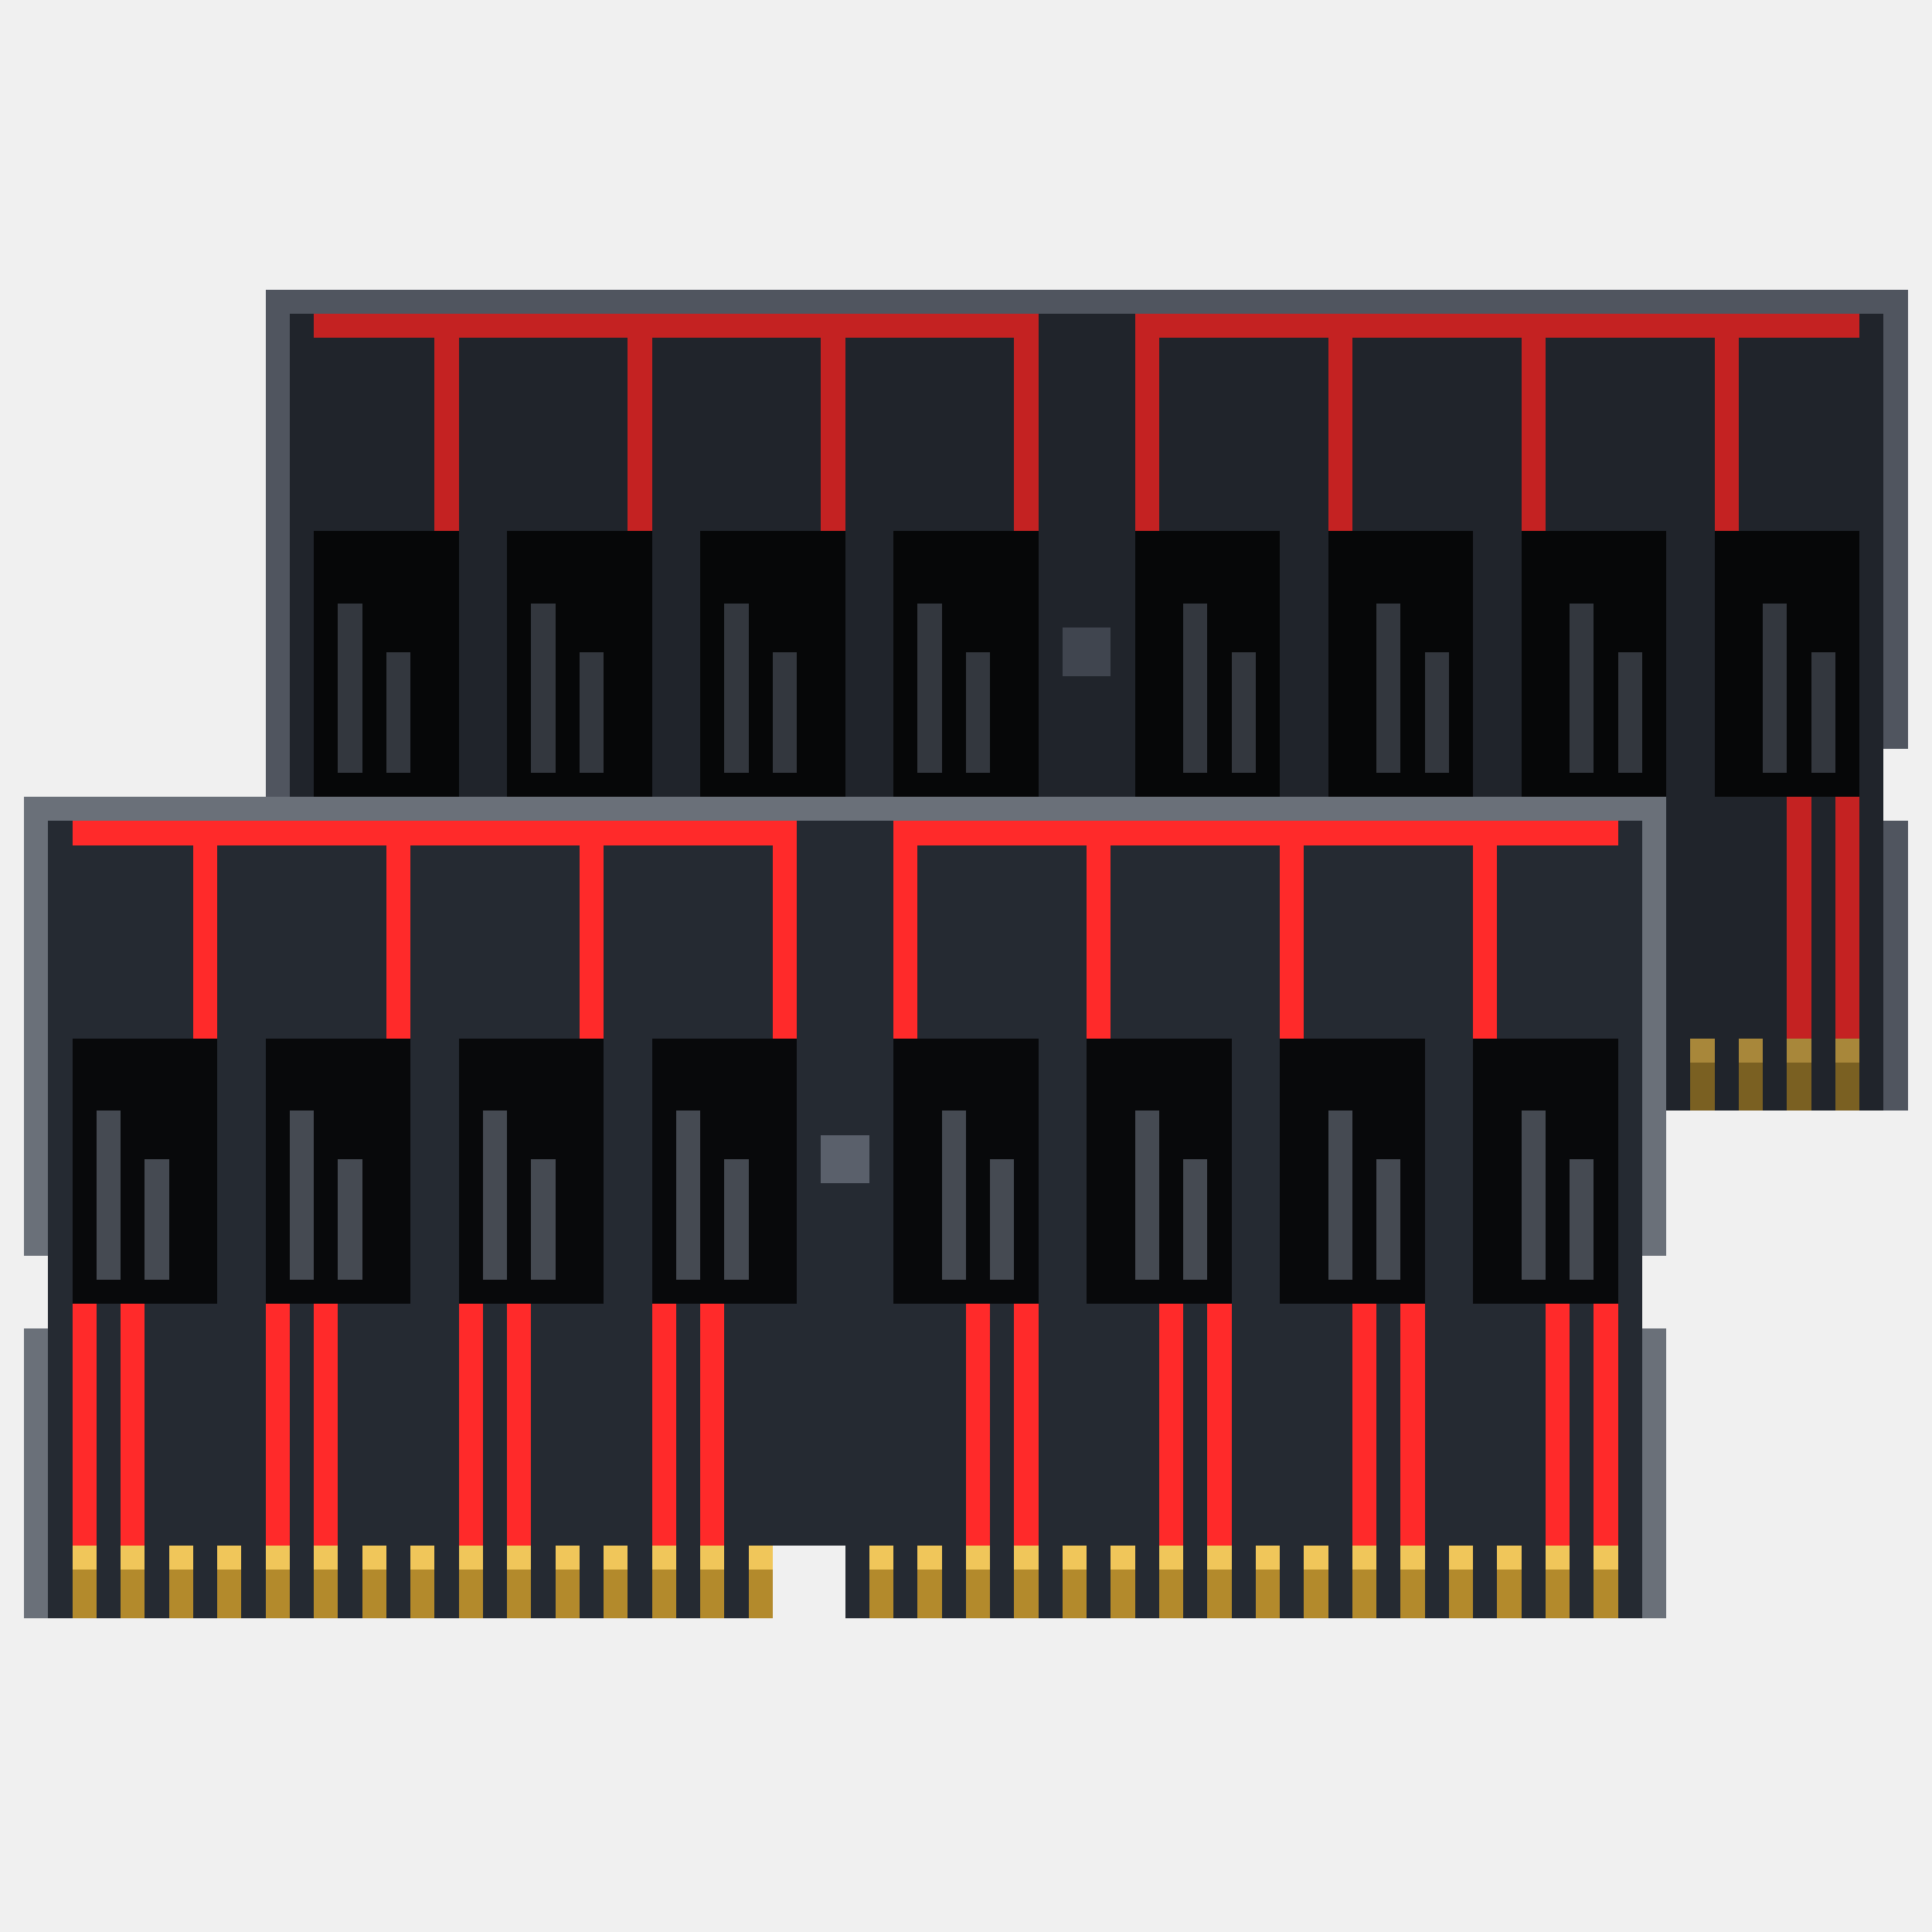
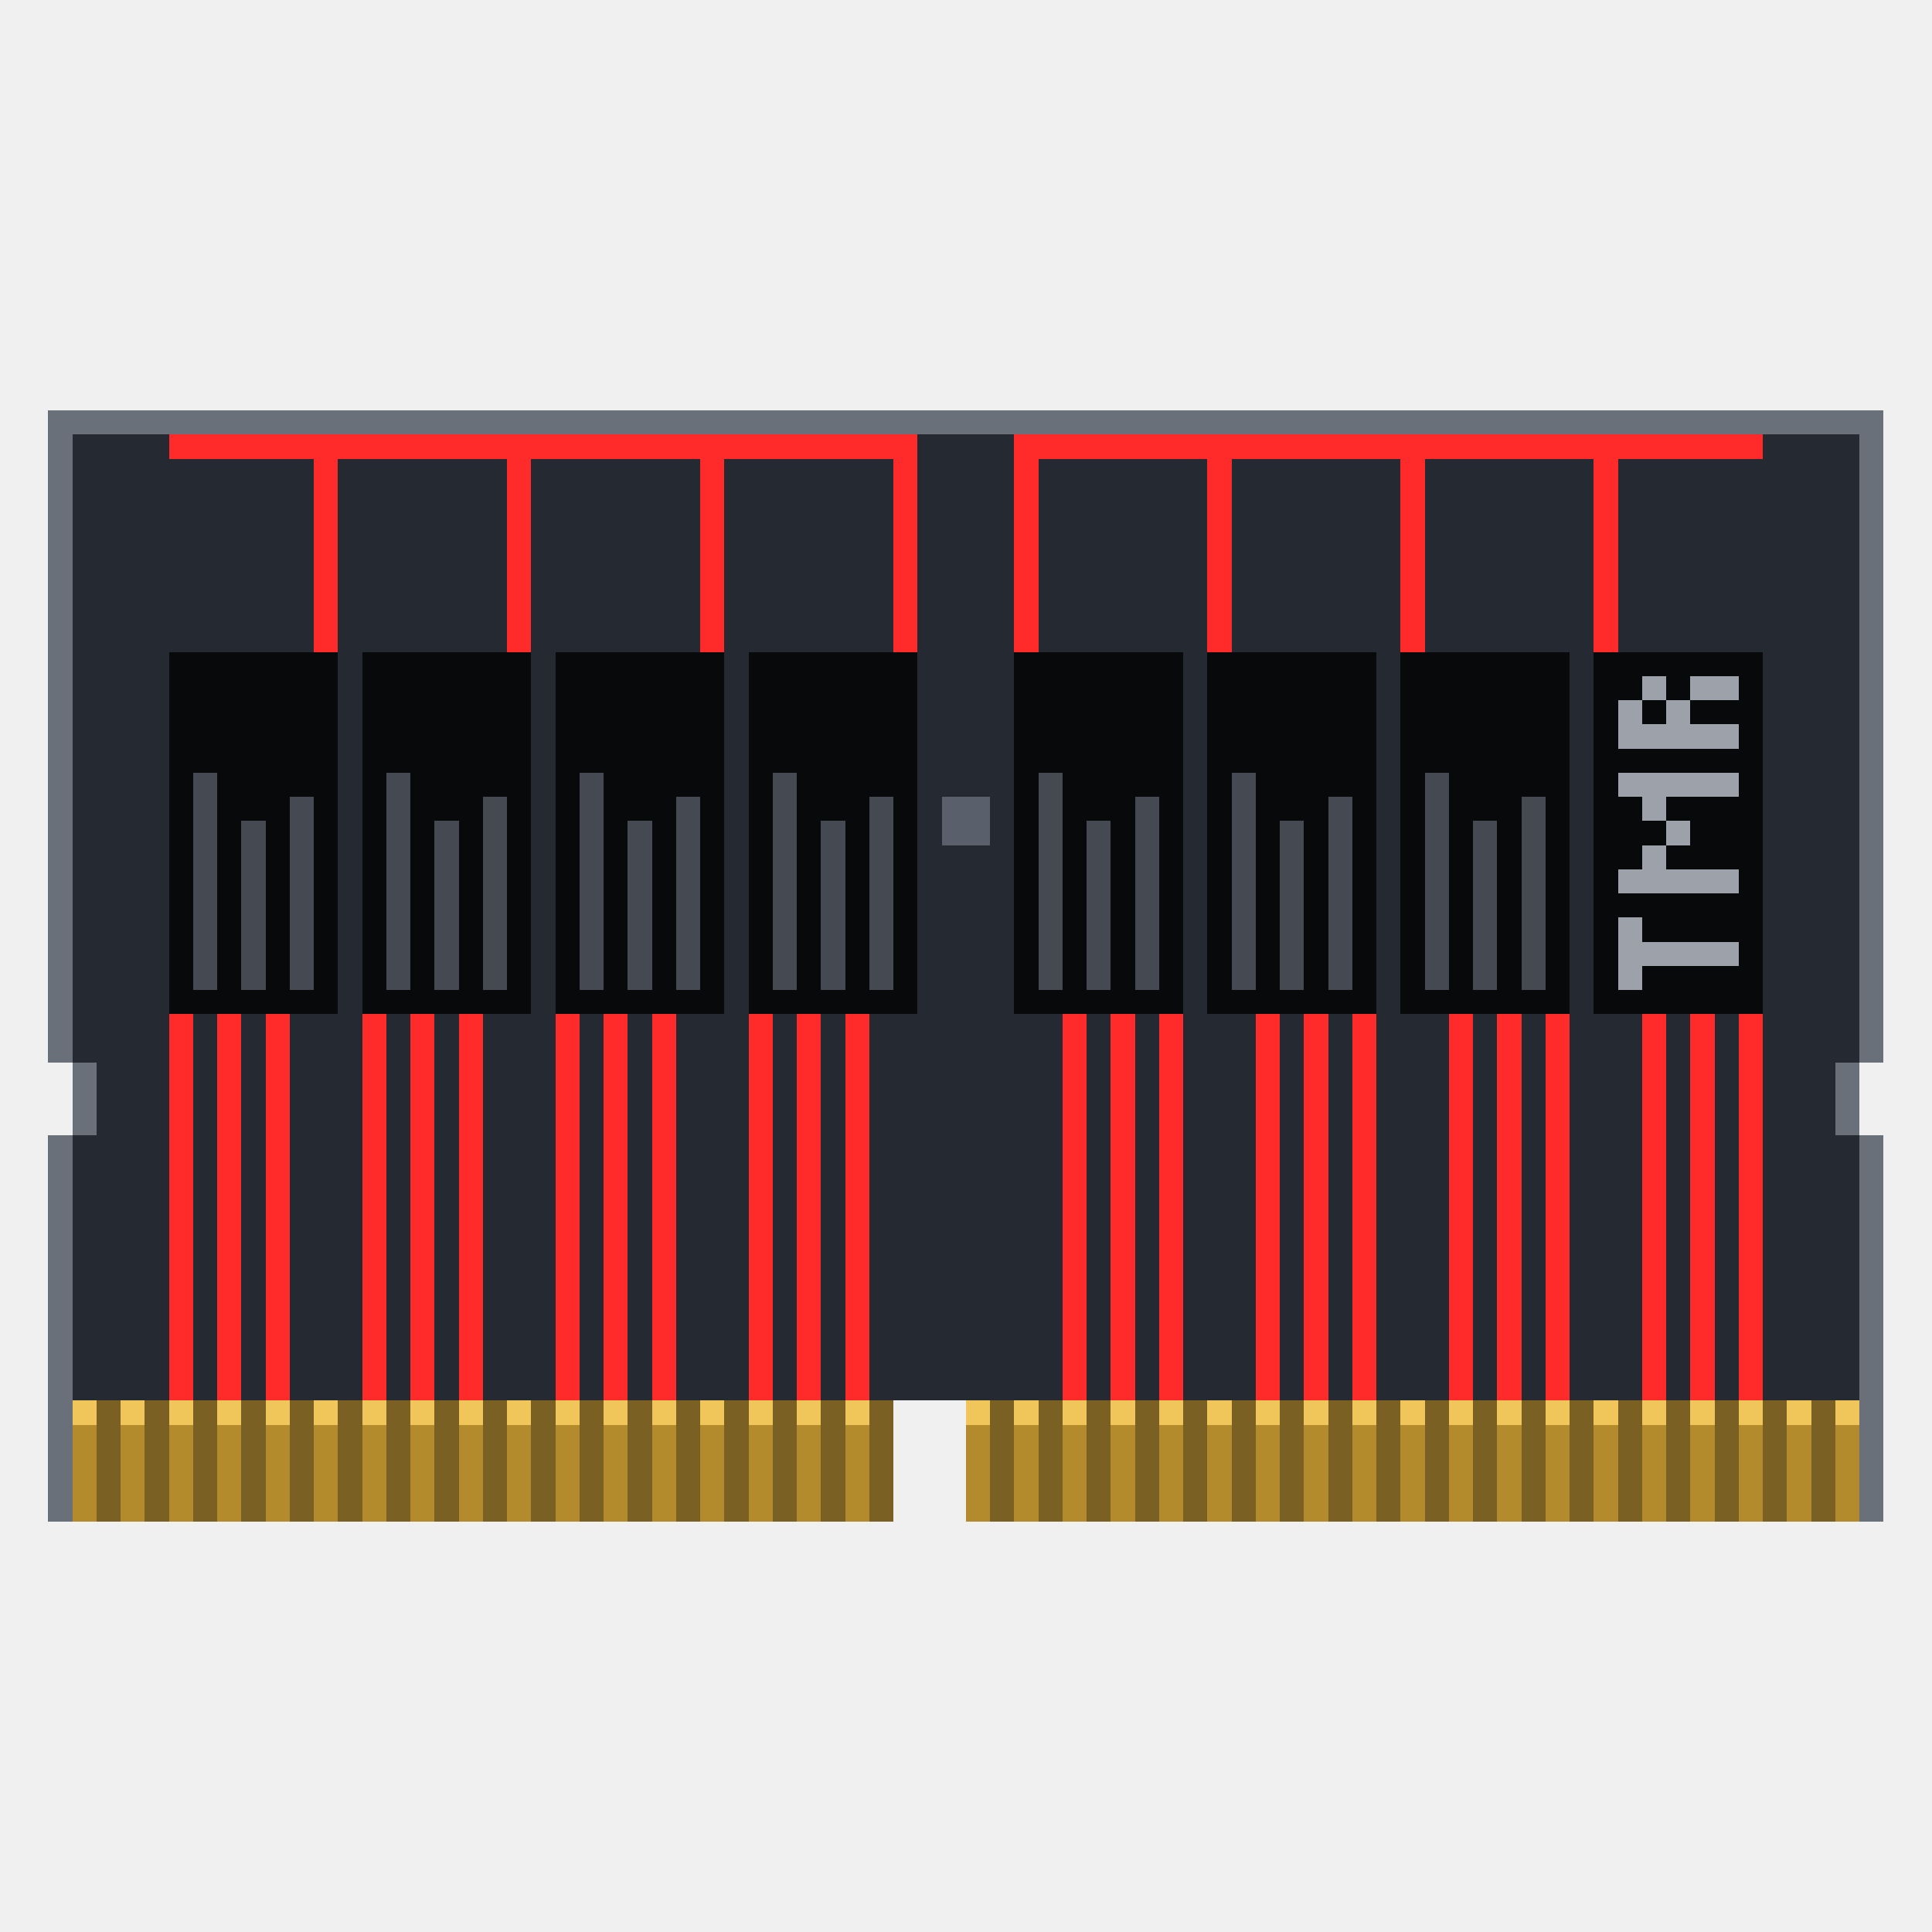
<svg xmlns="http://www.w3.org/2000/svg" viewBox="0 0 80 80" width="80" height="80" shape-rendering="crispEdges">
  <defs>
    <mask id="m80">
      <rect width="80" height="80" fill="#fff" />
-       <rect x="32" y="64" width="1" height="3" fill="#000" />
-       <rect x="33" y="64" width="1" height="3" fill="#000" />
-       <rect x="34" y="64" width="1" height="3" fill="#000" />
-       <rect x="78" y="31" width="1" height="3" fill="#000" />
-       <rect x="1" y="52" width="1" height="3" fill="#000" />
-       <rect x="68" y="52" width="1" height="3" fill="#000" />
+       <rect x="37" y="58" width="1" height="5" fill="#000" />
+       <rect x="38" y="58" width="1" height="5" fill="#000" />
+       <rect x="39" y="58" width="1" height="5" fill="#000" />
+       <rect x="2" y="44" width="1" height="3" fill="#000" />
+       <rect x="77" y="44" width="1" height="3" fill="#000" />
    </mask>
  </defs>
  <g mask="url(#m80)">
-     <rect x="11" y="12" width="68" height="31" fill="#50555f" />
-     <rect x="12" y="13" width="66" height="30" fill="#20242b" />
-     <rect x="11" y="43" width="68" height="3" fill="#20242b" />
-     <rect x="11" y="43" width="1" height="3" fill="#50555f" />
-     <rect x="78" y="43" width="1" height="3" fill="#50555f" />
-     <rect x="13" y="13" width="30" height="1" fill="#c42222" />
-     <rect x="47" y="13" width="30" height="1" fill="#c42222" />
-     <rect x="13" y="33" width="1" height="10" fill="#c42222" />
-     <rect x="15" y="33" width="1" height="10" fill="#c42222" />
-     <rect x="21" y="33" width="1" height="10" fill="#c42222" />
-     <rect x="23" y="33" width="1" height="10" fill="#c42222" />
-     <rect x="29" y="33" width="1" height="10" fill="#c42222" />
-     <rect x="31" y="33" width="1" height="10" fill="#c42222" />
-     <rect x="37" y="33" width="1" height="10" fill="#c42222" />
-     <rect x="39" y="33" width="1" height="10" fill="#c42222" />
-     <rect x="76" y="33" width="1" height="10" fill="#c42222" />
-     <rect x="74" y="33" width="1" height="10" fill="#c42222" />
-     <rect x="68" y="33" width="1" height="10" fill="#c42222" />
-     <rect x="66" y="33" width="1" height="10" fill="#c42222" />
-     <rect x="60" y="33" width="1" height="10" fill="#c42222" />
-     <rect x="58" y="33" width="1" height="10" fill="#c42222" />
-     <rect x="52" y="33" width="1" height="10" fill="#c42222" />
-     <rect x="50" y="33" width="1" height="10" fill="#c42222" />
-     <rect x="13" y="22" width="6" height="11" fill="#060708" />
-     <rect x="18" y="14" width="1" height="8" fill="#c42222" />
-     <rect x="14" y="25" width="1" height="7" fill="#33373e" />
-     <rect x="16" y="27" width="1" height="5" fill="#33373e" />
-     <rect x="21" y="22" width="6" height="11" fill="#060708" />
-     <rect x="26" y="14" width="1" height="8" fill="#c42222" />
-     <rect x="22" y="25" width="1" height="7" fill="#33373e" />
-     <rect x="24" y="27" width="1" height="5" fill="#33373e" />
-     <rect x="29" y="22" width="6" height="11" fill="#060708" />
-     <rect x="34" y="14" width="1" height="8" fill="#c42222" />
-     <rect x="30" y="25" width="1" height="7" fill="#33373e" />
-     <rect x="32" y="27" width="1" height="5" fill="#33373e" />
-     <rect x="37" y="22" width="6" height="11" fill="#060708" />
-     <rect x="42" y="14" width="1" height="8" fill="#c42222" />
-     <rect x="38" y="25" width="1" height="7" fill="#33373e" />
-     <rect x="40" y="27" width="1" height="5" fill="#33373e" />
-     <rect x="47" y="22" width="6" height="11" fill="#060708" />
-     <rect x="47" y="14" width="1" height="8" fill="#c42222" />
-     <rect x="51" y="27" width="1" height="5" fill="#33373e" />
-     <rect x="49" y="25" width="1" height="7" fill="#33373e" />
-     <rect x="55" y="22" width="6" height="11" fill="#060708" />
-     <rect x="55" y="14" width="1" height="8" fill="#c42222" />
-     <rect x="59" y="27" width="1" height="5" fill="#33373e" />
-     <rect x="57" y="25" width="1" height="7" fill="#33373e" />
-     <rect x="63" y="22" width="6" height="11" fill="#060708" />
-     <rect x="63" y="14" width="1" height="8" fill="#c42222" />
-     <rect x="67" y="27" width="1" height="5" fill="#33373e" />
-     <rect x="65" y="25" width="1" height="7" fill="#33373e" />
-     <rect x="71" y="22" width="6" height="11" fill="#060708" />
-     <rect x="71" y="14" width="1" height="8" fill="#c42222" />
-     <rect x="75" y="27" width="1" height="5" fill="#33373e" />
-     <rect x="73" y="25" width="1" height="7" fill="#33373e" />
-     <rect x="44" y="26" width="2" height="2" fill="#40454f" />
-     <rect x="13" y="43" width="1" height="1" fill="#a8873a" />
-     <rect x="13" y="44" width="1" height="2" fill="#7a6022" />
-     <rect x="15" y="43" width="1" height="1" fill="#a8873a" />
-     <rect x="15" y="44" width="1" height="2" fill="#7a6022" />
-     <rect x="17" y="43" width="1" height="1" fill="#a8873a" />
-     <rect x="17" y="44" width="1" height="2" fill="#7a6022" />
-     <rect x="19" y="43" width="1" height="1" fill="#a8873a" />
-     <rect x="19" y="44" width="1" height="2" fill="#7a6022" />
-     <rect x="21" y="43" width="1" height="1" fill="#a8873a" />
-     <rect x="21" y="44" width="1" height="2" fill="#7a6022" />
-     <rect x="23" y="43" width="1" height="1" fill="#a8873a" />
-     <rect x="23" y="44" width="1" height="2" fill="#7a6022" />
-     <rect x="25" y="43" width="1" height="1" fill="#a8873a" />
-     <rect x="25" y="44" width="1" height="2" fill="#7a6022" />
-     <rect x="27" y="43" width="1" height="1" fill="#a8873a" />
-     <rect x="27" y="44" width="1" height="2" fill="#7a6022" />
-     <rect x="29" y="43" width="1" height="1" fill="#a8873a" />
-     <rect x="29" y="44" width="1" height="2" fill="#7a6022" />
-     <rect x="31" y="43" width="1" height="1" fill="#a8873a" />
-     <rect x="31" y="44" width="1" height="2" fill="#7a6022" />
-     <rect x="33" y="43" width="1" height="1" fill="#a8873a" />
-     <rect x="33" y="44" width="1" height="2" fill="#7a6022" />
-     <rect x="35" y="43" width="1" height="1" fill="#a8873a" />
-     <rect x="35" y="44" width="1" height="2" fill="#7a6022" />
-     <rect x="37" y="43" width="1" height="1" fill="#a8873a" />
-     <rect x="37" y="44" width="1" height="2" fill="#7a6022" />
-     <rect x="39" y="43" width="1" height="1" fill="#a8873a" />
-     <rect x="39" y="44" width="1" height="2" fill="#7a6022" />
-     <rect x="41" y="43" width="1" height="1" fill="#a8873a" />
-     <rect x="41" y="44" width="1" height="2" fill="#7a6022" />
-     <rect x="46" y="43" width="1" height="1" fill="#a8873a" />
-     <rect x="46" y="44" width="1" height="2" fill="#7a6022" />
-     <rect x="48" y="43" width="1" height="1" fill="#a8873a" />
-     <rect x="48" y="44" width="1" height="2" fill="#7a6022" />
-     <rect x="50" y="43" width="1" height="1" fill="#a8873a" />
-     <rect x="50" y="44" width="1" height="2" fill="#7a6022" />
-     <rect x="52" y="43" width="1" height="1" fill="#a8873a" />
-     <rect x="52" y="44" width="1" height="2" fill="#7a6022" />
-     <rect x="54" y="43" width="1" height="1" fill="#a8873a" />
-     <rect x="54" y="44" width="1" height="2" fill="#7a6022" />
-     <rect x="56" y="43" width="1" height="1" fill="#a8873a" />
-     <rect x="56" y="44" width="1" height="2" fill="#7a6022" />
-     <rect x="58" y="43" width="1" height="1" fill="#a8873a" />
-     <rect x="58" y="44" width="1" height="2" fill="#7a6022" />
-     <rect x="60" y="43" width="1" height="1" fill="#a8873a" />
-     <rect x="60" y="44" width="1" height="2" fill="#7a6022" />
-     <rect x="62" y="43" width="1" height="1" fill="#a8873a" />
-     <rect x="62" y="44" width="1" height="2" fill="#7a6022" />
-     <rect x="64" y="43" width="1" height="1" fill="#a8873a" />
-     <rect x="64" y="44" width="1" height="2" fill="#7a6022" />
-     <rect x="66" y="43" width="1" height="1" fill="#a8873a" />
-     <rect x="66" y="44" width="1" height="2" fill="#7a6022" />
-     <rect x="68" y="43" width="1" height="1" fill="#a8873a" />
-     <rect x="68" y="44" width="1" height="2" fill="#7a6022" />
-     <rect x="70" y="43" width="1" height="1" fill="#a8873a" />
-     <rect x="70" y="44" width="1" height="2" fill="#7a6022" />
-     <rect x="72" y="43" width="1" height="1" fill="#a8873a" />
-     <rect x="72" y="44" width="1" height="2" fill="#7a6022" />
-     <rect x="74" y="43" width="1" height="1" fill="#a8873a" />
-     <rect x="74" y="44" width="1" height="2" fill="#7a6022" />
-     <rect x="76" y="43" width="1" height="1" fill="#a8873a" />
-     <rect x="76" y="44" width="1" height="2" fill="#7a6022" />
-     <rect x="1" y="33" width="68" height="31" fill="#6a7079" />
-     <rect x="2" y="34" width="66" height="30" fill="#252a32" />
-     <rect x="1" y="64" width="68" height="3" fill="#252a32" />
-     <rect x="1" y="64" width="1" height="3" fill="#6a7079" />
-     <rect x="68" y="64" width="1" height="3" fill="#6a7079" />
-     <rect x="3" y="34" width="30" height="1" fill="#ff2a2a" />
-     <rect x="37" y="34" width="30" height="1" fill="#ff2a2a" />
-     <rect x="3" y="54" width="1" height="10" fill="#ff2a2a" />
-     <rect x="5" y="54" width="1" height="10" fill="#ff2a2a" />
-     <rect x="11" y="54" width="1" height="10" fill="#ff2a2a" />
-     <rect x="13" y="54" width="1" height="10" fill="#ff2a2a" />
-     <rect x="19" y="54" width="1" height="10" fill="#ff2a2a" />
-     <rect x="21" y="54" width="1" height="10" fill="#ff2a2a" />
-     <rect x="27" y="54" width="1" height="10" fill="#ff2a2a" />
-     <rect x="29" y="54" width="1" height="10" fill="#ff2a2a" />
-     <rect x="66" y="54" width="1" height="10" fill="#ff2a2a" />
-     <rect x="64" y="54" width="1" height="10" fill="#ff2a2a" />
-     <rect x="58" y="54" width="1" height="10" fill="#ff2a2a" />
-     <rect x="56" y="54" width="1" height="10" fill="#ff2a2a" />
-     <rect x="50" y="54" width="1" height="10" fill="#ff2a2a" />
-     <rect x="48" y="54" width="1" height="10" fill="#ff2a2a" />
-     <rect x="42" y="54" width="1" height="10" fill="#ff2a2a" />
-     <rect x="40" y="54" width="1" height="10" fill="#ff2a2a" />
-     <rect x="3" y="43" width="6" height="11" fill="#08090b" />
-     <rect x="8" y="35" width="1" height="8" fill="#ff2a2a" />
-     <rect x="4" y="46" width="1" height="7" fill="#454a52" />
-     <rect x="6" y="48" width="1" height="5" fill="#454a52" />
-     <rect x="11" y="43" width="6" height="11" fill="#08090b" />
-     <rect x="16" y="35" width="1" height="8" fill="#ff2a2a" />
-     <rect x="12" y="46" width="1" height="7" fill="#454a52" />
-     <rect x="14" y="48" width="1" height="5" fill="#454a52" />
-     <rect x="19" y="43" width="6" height="11" fill="#08090b" />
-     <rect x="24" y="35" width="1" height="8" fill="#ff2a2a" />
-     <rect x="20" y="46" width="1" height="7" fill="#454a52" />
-     <rect x="22" y="48" width="1" height="5" fill="#454a52" />
-     <rect x="27" y="43" width="6" height="11" fill="#08090b" />
-     <rect x="32" y="35" width="1" height="8" fill="#ff2a2a" />
-     <rect x="28" y="46" width="1" height="7" fill="#454a52" />
-     <rect x="30" y="48" width="1" height="5" fill="#454a52" />
-     <rect x="37" y="43" width="6" height="11" fill="#08090b" />
-     <rect x="37" y="35" width="1" height="8" fill="#ff2a2a" />
-     <rect x="41" y="48" width="1" height="5" fill="#454a52" />
-     <rect x="39" y="46" width="1" height="7" fill="#454a52" />
-     <rect x="45" y="43" width="6" height="11" fill="#08090b" />
-     <rect x="45" y="35" width="1" height="8" fill="#ff2a2a" />
-     <rect x="49" y="48" width="1" height="5" fill="#454a52" />
-     <rect x="47" y="46" width="1" height="7" fill="#454a52" />
-     <rect x="53" y="43" width="6" height="11" fill="#08090b" />
-     <rect x="53" y="35" width="1" height="8" fill="#ff2a2a" />
-     <rect x="57" y="48" width="1" height="5" fill="#454a52" />
-     <rect x="55" y="46" width="1" height="7" fill="#454a52" />
-     <rect x="61" y="43" width="6" height="11" fill="#08090b" />
-     <rect x="61" y="35" width="1" height="8" fill="#ff2a2a" />
-     <rect x="65" y="48" width="1" height="5" fill="#454a52" />
-     <rect x="63" y="46" width="1" height="7" fill="#454a52" />
-     <rect x="34" y="47" width="2" height="2" fill="#5a606b" />
-     <rect x="3" y="64" width="1" height="1" fill="#f0c65a" />
-     <rect x="3" y="65" width="1" height="2" fill="#b38a2c" />
-     <rect x="5" y="64" width="1" height="1" fill="#f0c65a" />
-     <rect x="5" y="65" width="1" height="2" fill="#b38a2c" />
-     <rect x="7" y="64" width="1" height="1" fill="#f0c65a" />
-     <rect x="7" y="65" width="1" height="2" fill="#b38a2c" />
-     <rect x="9" y="64" width="1" height="1" fill="#f0c65a" />
-     <rect x="9" y="65" width="1" height="2" fill="#b38a2c" />
-     <rect x="11" y="64" width="1" height="1" fill="#f0c65a" />
-     <rect x="11" y="65" width="1" height="2" fill="#b38a2c" />
-     <rect x="13" y="64" width="1" height="1" fill="#f0c65a" />
-     <rect x="13" y="65" width="1" height="2" fill="#b38a2c" />
-     <rect x="15" y="64" width="1" height="1" fill="#f0c65a" />
-     <rect x="15" y="65" width="1" height="2" fill="#b38a2c" />
-     <rect x="17" y="64" width="1" height="1" fill="#f0c65a" />
-     <rect x="17" y="65" width="1" height="2" fill="#b38a2c" />
-     <rect x="19" y="64" width="1" height="1" fill="#f0c65a" />
-     <rect x="19" y="65" width="1" height="2" fill="#b38a2c" />
-     <rect x="21" y="64" width="1" height="1" fill="#f0c65a" />
-     <rect x="21" y="65" width="1" height="2" fill="#b38a2c" />
-     <rect x="23" y="64" width="1" height="1" fill="#f0c65a" />
-     <rect x="23" y="65" width="1" height="2" fill="#b38a2c" />
-     <rect x="25" y="64" width="1" height="1" fill="#f0c65a" />
-     <rect x="25" y="65" width="1" height="2" fill="#b38a2c" />
-     <rect x="27" y="64" width="1" height="1" fill="#f0c65a" />
-     <rect x="27" y="65" width="1" height="2" fill="#b38a2c" />
-     <rect x="29" y="64" width="1" height="1" fill="#f0c65a" />
-     <rect x="29" y="65" width="1" height="2" fill="#b38a2c" />
-     <rect x="31" y="64" width="1" height="1" fill="#f0c65a" />
-     <rect x="31" y="65" width="1" height="2" fill="#b38a2c" />
-     <rect x="36" y="64" width="1" height="1" fill="#f0c65a" />
-     <rect x="36" y="65" width="1" height="2" fill="#b38a2c" />
-     <rect x="38" y="64" width="1" height="1" fill="#f0c65a" />
-     <rect x="38" y="65" width="1" height="2" fill="#b38a2c" />
-     <rect x="40" y="64" width="1" height="1" fill="#f0c65a" />
-     <rect x="40" y="65" width="1" height="2" fill="#b38a2c" />
-     <rect x="42" y="64" width="1" height="1" fill="#f0c65a" />
-     <rect x="42" y="65" width="1" height="2" fill="#b38a2c" />
-     <rect x="44" y="64" width="1" height="1" fill="#f0c65a" />
-     <rect x="44" y="65" width="1" height="2" fill="#b38a2c" />
-     <rect x="46" y="64" width="1" height="1" fill="#f0c65a" />
-     <rect x="46" y="65" width="1" height="2" fill="#b38a2c" />
-     <rect x="48" y="64" width="1" height="1" fill="#f0c65a" />
-     <rect x="48" y="65" width="1" height="2" fill="#b38a2c" />
-     <rect x="50" y="64" width="1" height="1" fill="#f0c65a" />
-     <rect x="50" y="65" width="1" height="2" fill="#b38a2c" />
-     <rect x="52" y="64" width="1" height="1" fill="#f0c65a" />
-     <rect x="52" y="65" width="1" height="2" fill="#b38a2c" />
-     <rect x="54" y="64" width="1" height="1" fill="#f0c65a" />
-     <rect x="54" y="65" width="1" height="2" fill="#b38a2c" />
-     <rect x="56" y="64" width="1" height="1" fill="#f0c65a" />
-     <rect x="56" y="65" width="1" height="2" fill="#b38a2c" />
-     <rect x="58" y="64" width="1" height="1" fill="#f0c65a" />
-     <rect x="58" y="65" width="1" height="2" fill="#b38a2c" />
-     <rect x="60" y="64" width="1" height="1" fill="#f0c65a" />
-     <rect x="60" y="65" width="1" height="2" fill="#b38a2c" />
-     <rect x="62" y="64" width="1" height="1" fill="#f0c65a" />
-     <rect x="62" y="65" width="1" height="2" fill="#b38a2c" />
-     <rect x="64" y="64" width="1" height="1" fill="#f0c65a" />
-     <rect x="64" y="65" width="1" height="2" fill="#b38a2c" />
-     <rect x="66" y="64" width="1" height="1" fill="#f0c65a" />
-     <rect x="66" y="65" width="1" height="2" fill="#b38a2c" />
+     <rect x="2" y="17" width="76" height="41" fill="#6a7079" />
+     <rect x="3" y="18" width="74" height="40" fill="#252a32" />
+     <rect x="2" y="58" width="76" height="5" fill="#252a32" />
+     <rect x="2" y="58" width="1" height="5" fill="#6a7079" />
+     <rect x="77" y="58" width="1" height="5" fill="#6a7079" />
+     <rect x="7" y="18" width="31" height="1" fill="#ff2a2a" />
+     <rect x="42" y="18" width="31" height="1" fill="#ff2a2a" />
+     <rect x="7" y="42" width="1" height="16" fill="#ff2a2a" />
+     <rect x="9" y="42" width="1" height="16" fill="#ff2a2a" />
+     <rect x="11" y="42" width="1" height="16" fill="#ff2a2a" />
+     <rect x="15" y="42" width="1" height="16" fill="#ff2a2a" />
+     <rect x="17" y="42" width="1" height="16" fill="#ff2a2a" />
+     <rect x="19" y="42" width="1" height="16" fill="#ff2a2a" />
+     <rect x="23" y="42" width="1" height="16" fill="#ff2a2a" />
+     <rect x="25" y="42" width="1" height="16" fill="#ff2a2a" />
+     <rect x="27" y="42" width="1" height="16" fill="#ff2a2a" />
+     <rect x="31" y="42" width="1" height="16" fill="#ff2a2a" />
+     <rect x="33" y="42" width="1" height="16" fill="#ff2a2a" />
+     <rect x="35" y="42" width="1" height="16" fill="#ff2a2a" />
+     <rect x="72" y="42" width="1" height="16" fill="#ff2a2a" />
+     <rect x="70" y="42" width="1" height="16" fill="#ff2a2a" />
+     <rect x="68" y="42" width="1" height="16" fill="#ff2a2a" />
+     <rect x="64" y="42" width="1" height="16" fill="#ff2a2a" />
+     <rect x="62" y="42" width="1" height="16" fill="#ff2a2a" />
+     <rect x="60" y="42" width="1" height="16" fill="#ff2a2a" />
+     <rect x="56" y="42" width="1" height="16" fill="#ff2a2a" />
+     <rect x="54" y="42" width="1" height="16" fill="#ff2a2a" />
+     <rect x="52" y="42" width="1" height="16" fill="#ff2a2a" />
+     <rect x="48" y="42" width="1" height="16" fill="#ff2a2a" />
+     <rect x="46" y="42" width="1" height="16" fill="#ff2a2a" />
+     <rect x="44" y="42" width="1" height="16" fill="#ff2a2a" />
+     <rect x="7" y="27" width="7" height="15" fill="#08090b" />
+     <rect x="13" y="19" width="1" height="8" fill="#ff2a2a" />
+     <rect x="8" y="32" width="1" height="9" fill="#454a52" />
+     <rect x="10" y="34" width="1" height="7" fill="#454a52" />
+     <rect x="12" y="33" width="1" height="8" fill="#454a52" />
+     <rect x="15" y="27" width="7" height="15" fill="#08090b" />
+     <rect x="21" y="19" width="1" height="8" fill="#ff2a2a" />
+     <rect x="16" y="32" width="1" height="9" fill="#454a52" />
+     <rect x="18" y="34" width="1" height="7" fill="#454a52" />
+     <rect x="20" y="33" width="1" height="8" fill="#454a52" />
+     <rect x="23" y="27" width="7" height="15" fill="#08090b" />
+     <rect x="29" y="19" width="1" height="8" fill="#ff2a2a" />
+     <rect x="24" y="32" width="1" height="9" fill="#454a52" />
+     <rect x="26" y="34" width="1" height="7" fill="#454a52" />
+     <rect x="28" y="33" width="1" height="8" fill="#454a52" />
+     <rect x="31" y="27" width="7" height="15" fill="#08090b" />
+     <rect x="37" y="19" width="1" height="8" fill="#ff2a2a" />
+     <rect x="32" y="32" width="1" height="9" fill="#454a52" />
+     <rect x="34" y="34" width="1" height="7" fill="#454a52" />
+     <rect x="36" y="33" width="1" height="8" fill="#454a52" />
+     <rect x="42" y="27" width="7" height="15" fill="#08090b" />
+     <rect x="42" y="19" width="1" height="8" fill="#ff2a2a" />
+     <rect x="47" y="33" width="1" height="8" fill="#454a52" />
+     <rect x="45" y="34" width="1" height="7" fill="#454a52" />
+     <rect x="43" y="32" width="1" height="9" fill="#454a52" />
+     <rect x="50" y="27" width="7" height="15" fill="#08090b" />
+     <rect x="50" y="19" width="1" height="8" fill="#ff2a2a" />
+     <rect x="55" y="33" width="1" height="8" fill="#454a52" />
+     <rect x="53" y="34" width="1" height="7" fill="#454a52" />
+     <rect x="51" y="32" width="1" height="9" fill="#454a52" />
+     <rect x="58" y="27" width="7" height="15" fill="#08090b" />
+     <rect x="58" y="19" width="1" height="8" fill="#ff2a2a" />
+     <rect x="63" y="33" width="1" height="8" fill="#454a52" />
+     <rect x="61" y="34" width="1" height="7" fill="#454a52" />
+     <rect x="59" y="32" width="1" height="9" fill="#454a52" />
+     <rect x="66" y="27" width="7" height="15" fill="#08090b" />
+     <rect x="66" y="19" width="1" height="8" fill="#ff2a2a" />
+     <rect x="67" y="40" width="1" height="1" fill="#9da1a9" />
+     <rect x="67" y="39" width="1" height="1" fill="#9da1a9" />
+     <rect x="67" y="38" width="1" height="1" fill="#9da1a9" />
+     <rect x="68" y="39" width="1" height="1" fill="#9da1a9" />
+     <rect x="69" y="39" width="1" height="1" fill="#9da1a9" />
+     <rect x="70" y="39" width="1" height="1" fill="#9da1a9" />
+     <rect x="71" y="39" width="1" height="1" fill="#9da1a9" />
+     <rect x="67" y="36" width="1" height="1" fill="#9da1a9" />
+     <rect x="67" y="32" width="1" height="1" fill="#9da1a9" />
+     <rect x="68" y="36" width="1" height="1" fill="#9da1a9" />
+     <rect x="68" y="35" width="1" height="1" fill="#9da1a9" />
+     <rect x="68" y="33" width="1" height="1" fill="#9da1a9" />
+     <rect x="68" y="32" width="1" height="1" fill="#9da1a9" />
+     <rect x="69" y="36" width="1" height="1" fill="#9da1a9" />
+     <rect x="69" y="34" width="1" height="1" fill="#9da1a9" />
+     <rect x="69" y="32" width="1" height="1" fill="#9da1a9" />
+     <rect x="70" y="36" width="1" height="1" fill="#9da1a9" />
+     <rect x="70" y="32" width="1" height="1" fill="#9da1a9" />
+     <rect x="71" y="36" width="1" height="1" fill="#9da1a9" />
+     <rect x="71" y="32" width="1" height="1" fill="#9da1a9" />
+     <rect x="67" y="30" width="1" height="1" fill="#9da1a9" />
+     <rect x="67" y="29" width="1" height="1" fill="#9da1a9" />
+     <rect x="68" y="30" width="1" height="1" fill="#9da1a9" />
+     <rect x="68" y="28" width="1" height="1" fill="#9da1a9" />
+     <rect x="69" y="30" width="1" height="1" fill="#9da1a9" />
+     <rect x="69" y="29" width="1" height="1" fill="#9da1a9" />
+     <rect x="70" y="30" width="1" height="1" fill="#9da1a9" />
+     <rect x="70" y="28" width="1" height="1" fill="#9da1a9" />
+     <rect x="71" y="30" width="1" height="1" fill="#9da1a9" />
+     <rect x="71" y="28" width="1" height="1" fill="#9da1a9" />
+     <rect x="39" y="33" width="2" height="2" fill="#5a606b" />
+     <rect x="3" y="58" width="74" height="5" fill="#7a6022" />
+     <rect x="3" y="58" width="1" height="1" fill="#f0c65a" />
+     <rect x="3" y="59" width="1" height="4" fill="#b38a2c" />
+     <rect x="5" y="58" width="1" height="1" fill="#f0c65a" />
+     <rect x="5" y="59" width="1" height="4" fill="#b38a2c" />
+     <rect x="7" y="58" width="1" height="1" fill="#f0c65a" />
+     <rect x="7" y="59" width="1" height="4" fill="#b38a2c" />
+     <rect x="9" y="58" width="1" height="1" fill="#f0c65a" />
+     <rect x="9" y="59" width="1" height="4" fill="#b38a2c" />
+     <rect x="11" y="58" width="1" height="1" fill="#f0c65a" />
+     <rect x="11" y="59" width="1" height="4" fill="#b38a2c" />
+     <rect x="13" y="58" width="1" height="1" fill="#f0c65a" />
+     <rect x="13" y="59" width="1" height="4" fill="#b38a2c" />
+     <rect x="15" y="58" width="1" height="1" fill="#f0c65a" />
+     <rect x="15" y="59" width="1" height="4" fill="#b38a2c" />
+     <rect x="17" y="58" width="1" height="1" fill="#f0c65a" />
+     <rect x="17" y="59" width="1" height="4" fill="#b38a2c" />
+     <rect x="19" y="58" width="1" height="1" fill="#f0c65a" />
+     <rect x="19" y="59" width="1" height="4" fill="#b38a2c" />
+     <rect x="21" y="58" width="1" height="1" fill="#f0c65a" />
+     <rect x="21" y="59" width="1" height="4" fill="#b38a2c" />
+     <rect x="23" y="58" width="1" height="1" fill="#f0c65a" />
+     <rect x="23" y="59" width="1" height="4" fill="#b38a2c" />
+     <rect x="25" y="58" width="1" height="1" fill="#f0c65a" />
+     <rect x="25" y="59" width="1" height="4" fill="#b38a2c" />
+     <rect x="27" y="58" width="1" height="1" fill="#f0c65a" />
+     <rect x="27" y="59" width="1" height="4" fill="#b38a2c" />
+     <rect x="29" y="58" width="1" height="1" fill="#f0c65a" />
+     <rect x="29" y="59" width="1" height="4" fill="#b38a2c" />
+     <rect x="31" y="58" width="1" height="1" fill="#f0c65a" />
+     <rect x="31" y="59" width="1" height="4" fill="#b38a2c" />
+     <rect x="33" y="58" width="1" height="1" fill="#f0c65a" />
+     <rect x="33" y="59" width="1" height="4" fill="#b38a2c" />
+     <rect x="35" y="58" width="1" height="1" fill="#f0c65a" />
+     <rect x="35" y="59" width="1" height="4" fill="#b38a2c" />
+     <rect x="40" y="58" width="1" height="1" fill="#f0c65a" />
+     <rect x="40" y="59" width="1" height="4" fill="#b38a2c" />
+     <rect x="42" y="58" width="1" height="1" fill="#f0c65a" />
+     <rect x="42" y="59" width="1" height="4" fill="#b38a2c" />
+     <rect x="44" y="58" width="1" height="1" fill="#f0c65a" />
+     <rect x="44" y="59" width="1" height="4" fill="#b38a2c" />
+     <rect x="46" y="58" width="1" height="1" fill="#f0c65a" />
+     <rect x="46" y="59" width="1" height="4" fill="#b38a2c" />
+     <rect x="48" y="58" width="1" height="1" fill="#f0c65a" />
+     <rect x="48" y="59" width="1" height="4" fill="#b38a2c" />
+     <rect x="50" y="58" width="1" height="1" fill="#f0c65a" />
+     <rect x="50" y="59" width="1" height="4" fill="#b38a2c" />
+     <rect x="52" y="58" width="1" height="1" fill="#f0c65a" />
+     <rect x="52" y="59" width="1" height="4" fill="#b38a2c" />
+     <rect x="54" y="58" width="1" height="1" fill="#f0c65a" />
+     <rect x="54" y="59" width="1" height="4" fill="#b38a2c" />
+     <rect x="56" y="58" width="1" height="1" fill="#f0c65a" />
+     <rect x="56" y="59" width="1" height="4" fill="#b38a2c" />
+     <rect x="58" y="58" width="1" height="1" fill="#f0c65a" />
+     <rect x="58" y="59" width="1" height="4" fill="#b38a2c" />
+     <rect x="60" y="58" width="1" height="1" fill="#f0c65a" />
+     <rect x="60" y="59" width="1" height="4" fill="#b38a2c" />
+     <rect x="62" y="58" width="1" height="1" fill="#f0c65a" />
+     <rect x="62" y="59" width="1" height="4" fill="#b38a2c" />
+     <rect x="64" y="58" width="1" height="1" fill="#f0c65a" />
+     <rect x="64" y="59" width="1" height="4" fill="#b38a2c" />
+     <rect x="66" y="58" width="1" height="1" fill="#f0c65a" />
+     <rect x="66" y="59" width="1" height="4" fill="#b38a2c" />
+     <rect x="68" y="58" width="1" height="1" fill="#f0c65a" />
+     <rect x="68" y="59" width="1" height="4" fill="#b38a2c" />
+     <rect x="70" y="58" width="1" height="1" fill="#f0c65a" />
+     <rect x="70" y="59" width="1" height="4" fill="#b38a2c" />
+     <rect x="72" y="58" width="1" height="1" fill="#f0c65a" />
+     <rect x="72" y="59" width="1" height="4" fill="#b38a2c" />
+     <rect x="74" y="58" width="1" height="1" fill="#f0c65a" />
+     <rect x="74" y="59" width="1" height="4" fill="#b38a2c" />
+     <rect x="76" y="58" width="1" height="1" fill="#f0c65a" />
+     <rect x="76" y="59" width="1" height="4" fill="#b38a2c" />
+     <rect x="3" y="44" width="1" height="3" fill="#6a7079" />
+     <rect x="76" y="44" width="1" height="3" fill="#6a7079" />
  </g>
</svg>
